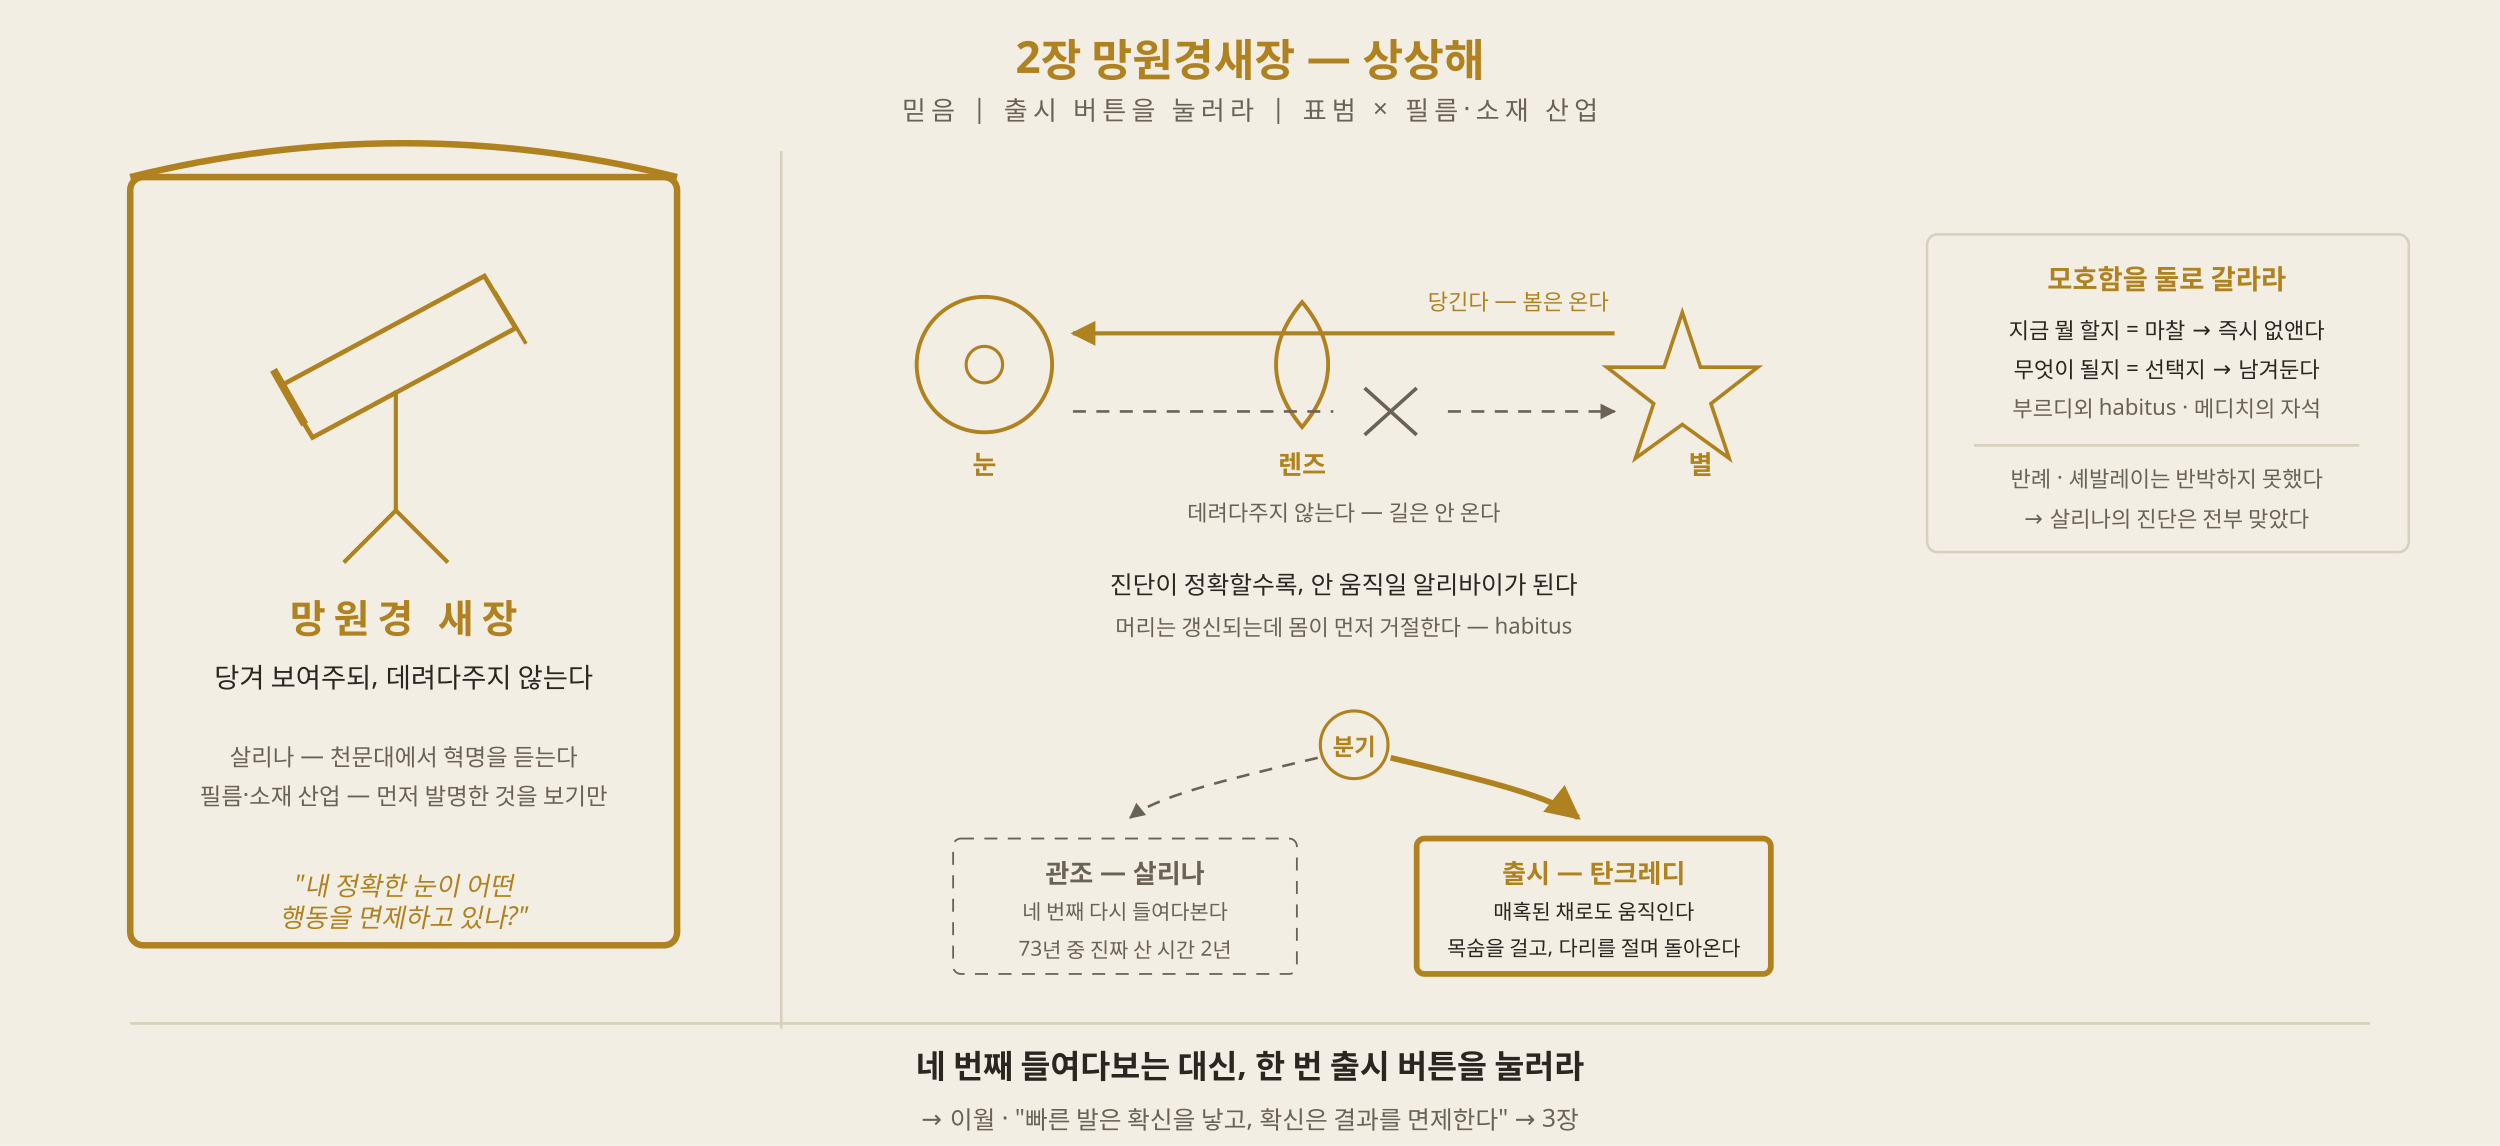
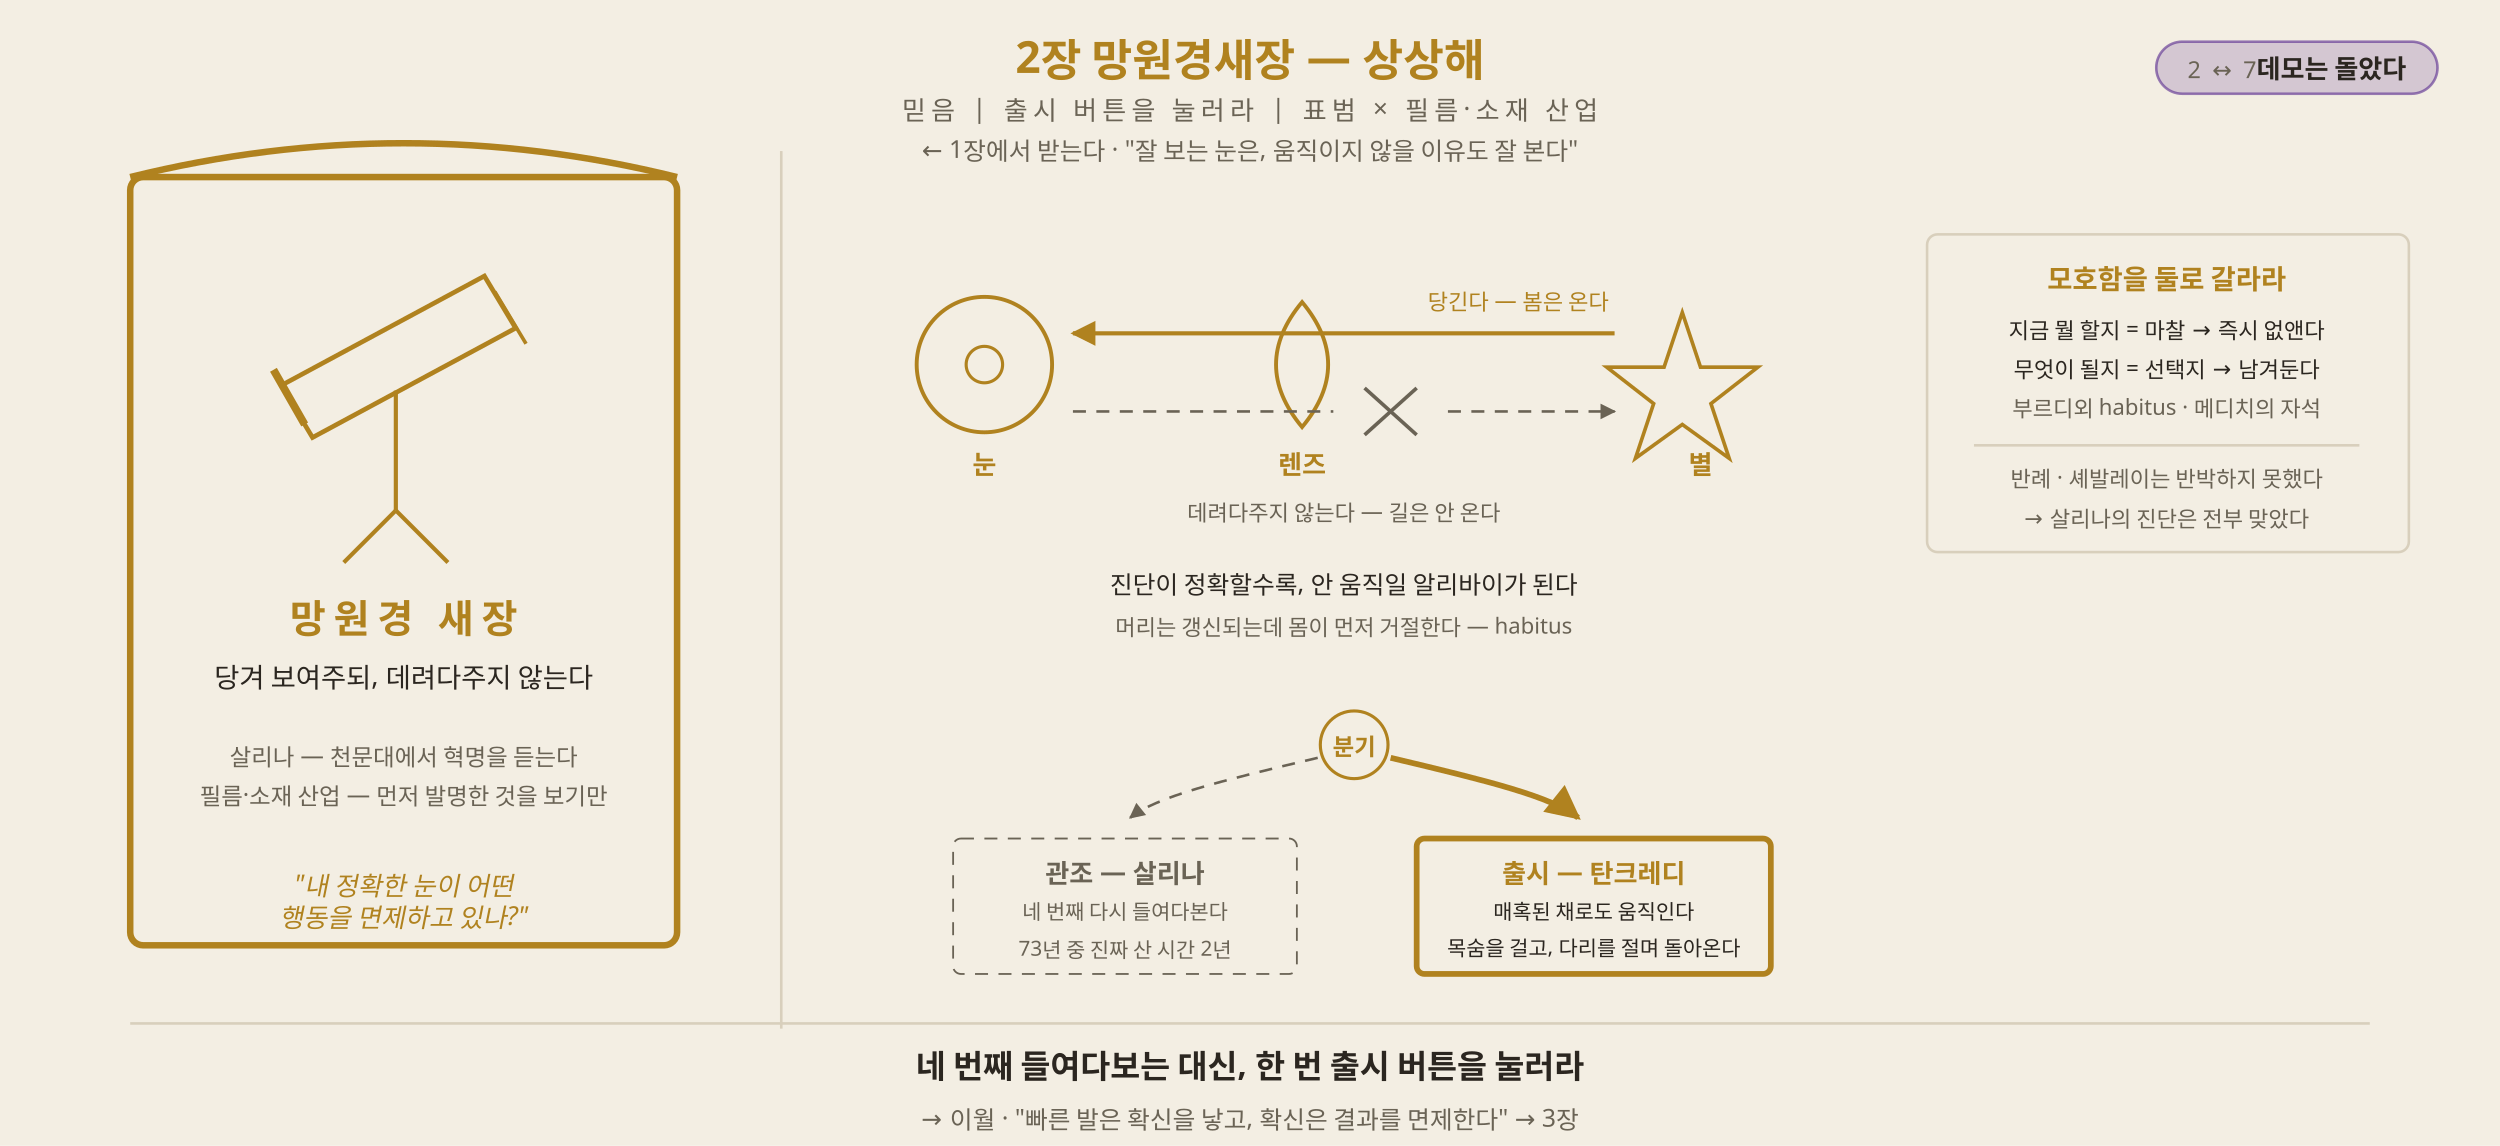
<svg xmlns="http://www.w3.org/2000/svg" viewBox="0 0 960 440" width="960" height="440">
  <style>
    text { font-family: 'Noto Sans KR', 'Apple SD Gothic Neo', sans-serif; }
    .t  { fill: #B0821F; }
    .ink{ fill: #2b2620; }
    .gy { fill: #6a6355; }
  </style>
  <rect width="960" height="440" fill="#F3EEE3" />
  <text x="480" y="28" text-anchor="middle" font-size="17" font-weight="700" class="t">2장 망원경새장 — 상상해</text>
  <text x="480" y="46" text-anchor="middle" font-size="10" class="gy" letter-spacing="2">믿음 | 출시 버튼을 눌러라 | 표범 × 필름·소재 산업</text>
+   <g>
+     <rect x="828" y="16" width="108" height="20" rx="10" fill="#491786" opacity="0.18" />
+     <rect x="828" y="16" width="108" height="20" rx="10" fill="none" stroke="#491786" stroke-width="1" opacity="0.55" />
+     <text x="840" y="30" font-size="9" class="gy" letter-spacing="1">2 ↔ 7</text>
+     <text x="924" y="30" text-anchor="end" font-size="10" font-weight="700" class="ink">데모는 돌았다</text>
+   </g>
+   <text x="480" y="61" text-anchor="middle" font-size="9.5" class="gy">← 1장에서 받는다 · "잘 보는 눈은, 움직이지 않을 이유도 잘 본다"</text>
  <rect x="50" y="68" width="210" height="295" rx="5" fill="none" stroke="#B0821F" stroke-width="2.5" />
  <path d="M 50,68 Q 155,42 260,68" fill="none" stroke="#B0821F" stroke-width="2.5" />
  <g stroke="#B0821F" fill="none">
    <path d="M 108 148 L 186 106 L 198 126 L 120 168 Z" stroke-width="1.8" />
    <line x1="105" y1="142" x2="117" y2="163" stroke-width="3" />
    <line x1="190" y1="112" x2="202" y2="132" stroke-width="1.4" />
    <line x1="152" y1="150" x2="152" y2="196" stroke-width="1.6" />
    <line x1="152" y1="196" x2="132" y2="216" stroke-width="1.6" />
    <line x1="152" y1="196" x2="172" y2="216" stroke-width="1.6" />
  </g>
  <text x="155" y="243" text-anchor="middle" font-size="15" font-weight="700" class="t" letter-spacing="3">망원경 새장</text>
  <text x="155" y="264" text-anchor="middle" font-size="10.5" class="ink">당겨 보여주되, 데려다주지 않는다</text>
  <text x="155" y="294" text-anchor="middle" font-size="9" class="gy">살리나 — 천문대에서 혁명을 듣는다</text>
  <text x="155" y="309" text-anchor="middle" font-size="9" class="gy">필름·소재 산업 — 먼저 발명한 것을 보기만</text>
  <text x="155" y="343" text-anchor="middle" font-size="10" class="t" font-style="italic">"내 정확한 눈이 어떤</text>
  <text x="155" y="356" text-anchor="middle" font-size="10" class="t" font-style="italic">행동을 면제하고 있나?"</text>
  <line x1="300" y1="58" x2="300" y2="395" stroke="#d8cfbc" stroke-width="1" />
  <defs>
    <marker id="ag" viewBox="0 0 10 10" refX="9" refY="5" markerWidth="6" markerHeight="6" orient="auto-start-reverse">
      <path d="M 0 0 L 10 5 L 0 10 z" fill="#B0821F" />
    </marker>
    <marker id="agy" viewBox="0 0 10 10" refX="9" refY="5" markerWidth="6" markerHeight="6" orient="auto-start-reverse">
      <path d="M 0 0 L 10 5 L 0 10 z" fill="#6a6355" />
    </marker>
  </defs>
  <circle cx="378" cy="140" r="26" fill="none" stroke="#B0821F" stroke-width="1.5" />
  <circle cx="378" cy="140" r="7" fill="none" stroke="#B0821F" stroke-width="1.2" />
  <text x="378" y="182" text-anchor="middle" font-size="10" font-weight="700" class="t">눈</text>
  <path d="M 500 116 Q 520 140 500 164 Q 480 140 500 116 Z" fill="none" stroke="#B0821F" stroke-width="1.5" />
  <text x="500" y="182" text-anchor="middle" font-size="10" font-weight="700" class="t">렌즈</text>
  <path d="M 646 120 l 7 21 l 22 0 l -18 14 l 7 21 l -18 -13 l -18 13 l 7 -21 l -18 -14 l 22 0 z" fill="none" stroke="#B0821F" stroke-width="1.4" />
  <text x="653" y="182" text-anchor="middle" font-size="10" font-weight="700" class="t">별</text>
  <line x1="620" y1="128" x2="412" y2="128" stroke="#B0821F" stroke-width="1.6" marker-end="url(#ag)" />
  <text x="583" y="119" text-anchor="middle" font-size="8.5" class="t">당긴다 — 봄은 온다</text>
  <line x1="412" y1="158" x2="512" y2="158" stroke="#6a6355" stroke-width="1" stroke-dasharray="5,4" />
  <line x1="556" y1="158" x2="620" y2="158" stroke="#6a6355" stroke-width="1" stroke-dasharray="5,4" marker-end="url(#agy)" />
  <line x1="524" y1="149" x2="544" y2="167" stroke="#6a6355" stroke-width="1.4" />
  <line x1="544" y1="149" x2="524" y2="167" stroke="#6a6355" stroke-width="1.4" />
  <text x="516" y="200" text-anchor="middle" font-size="8.5" class="gy">데려다주지 않는다 — 길은 안 온다</text>
  <text x="516" y="228" text-anchor="middle" font-size="9.5" class="ink">진단이 정확할수록, 안 움직일 알리바이가 된다</text>
  <text x="516" y="244" text-anchor="middle" font-size="8.5" class="gy">머리는 갱신되는데 몸이 먼저 거절한다 — habitus</text>
  <circle cx="520" cy="286" r="13" fill="none" stroke="#B0821F" stroke-width="1.2" />
  <text x="520" y="290" text-anchor="middle" font-size="9" font-weight="700" class="t">분기</text>
  <path d="M 506 291 C 468 300, 444 306, 434 314" fill="none" stroke="#6a6355" stroke-width="1" stroke-dasharray="5,4" marker-end="url(#agy)" />
  <rect x="366" y="322" width="132" height="52" rx="3" fill="none" stroke="#6a6355" stroke-width="0.7" stroke-dasharray="5,4" />
  <text x="432" y="339" text-anchor="middle" font-size="10" font-weight="700" class="gy">관조 — 살리나</text>
  <text x="432" y="353" text-anchor="middle" font-size="8" class="gy">네 번째 다시 들여다본다</text>
  <text x="432" y="367" text-anchor="middle" font-size="8" class="gy">73년 중 진짜 산 시간 2년</text>
  <path d="M 534 291 C 572 300, 596 306, 606 314" fill="none" stroke="#B0821F" stroke-width="2.2" marker-end="url(#ag)" />
  <rect x="544" y="322" width="136" height="52" rx="3" fill="none" stroke="#B0821F" stroke-width="2.2" />
  <text x="612" y="339" text-anchor="middle" font-size="10" font-weight="700" class="t">출시 — 탄크레디</text>
  <text x="612" y="353" text-anchor="middle" font-size="8" class="ink">매혹된 채로도 움직인다</text>
  <text x="612" y="367" text-anchor="middle" font-size="8" class="ink">목숨을 걸고, 다리를 절며 돌아온다</text>
  <rect x="740" y="90" width="185" height="122" rx="4" fill="none" stroke="#d8cfbc" stroke-width="1" />
  <text x="832" y="111" text-anchor="middle" font-size="10.5" font-weight="700" class="t">모호함을 둘로 갈라라</text>
  <text x="832" y="130" text-anchor="middle" font-size="8.5" class="ink">지금 뭘 할지 = 마찰 → 즉시 없앤다</text>
  <text x="832" y="145" text-anchor="middle" font-size="8.5" class="ink">무엇이 될지 = 선택지 → 남겨둔다</text>
  <text x="832" y="160" text-anchor="middle" font-size="8.5" class="gy">부르디외 habitus · 메디치의 자석</text>
  <line x1="758" y1="171" x2="906" y2="171" stroke="#d8cfbc" stroke-width="1" />
  <text x="832" y="187" text-anchor="middle" font-size="8.5" class="gy">반례 · 셰발레이는 반박하지 못했다</text>
  <text x="832" y="202" text-anchor="middle" font-size="8.5" class="gy">→ 살리나의 진단은 전부 맞았다</text>
  <line x1="50" y1="393" x2="910" y2="393" stroke="#d8cfbc" stroke-width="1" />
  <text x="480" y="414" text-anchor="middle" font-size="12.5" font-weight="700" class="ink">네 번째 들여다보는 대신, 한 번 출시 버튼을 눌러라</text>
  <text x="480" y="433" text-anchor="middle" font-size="9.5" class="gy">→ 이월 · "빠른 발은 확신을 낳고, 확신은 결과를 면제한다" → 3장</text>
</svg>
